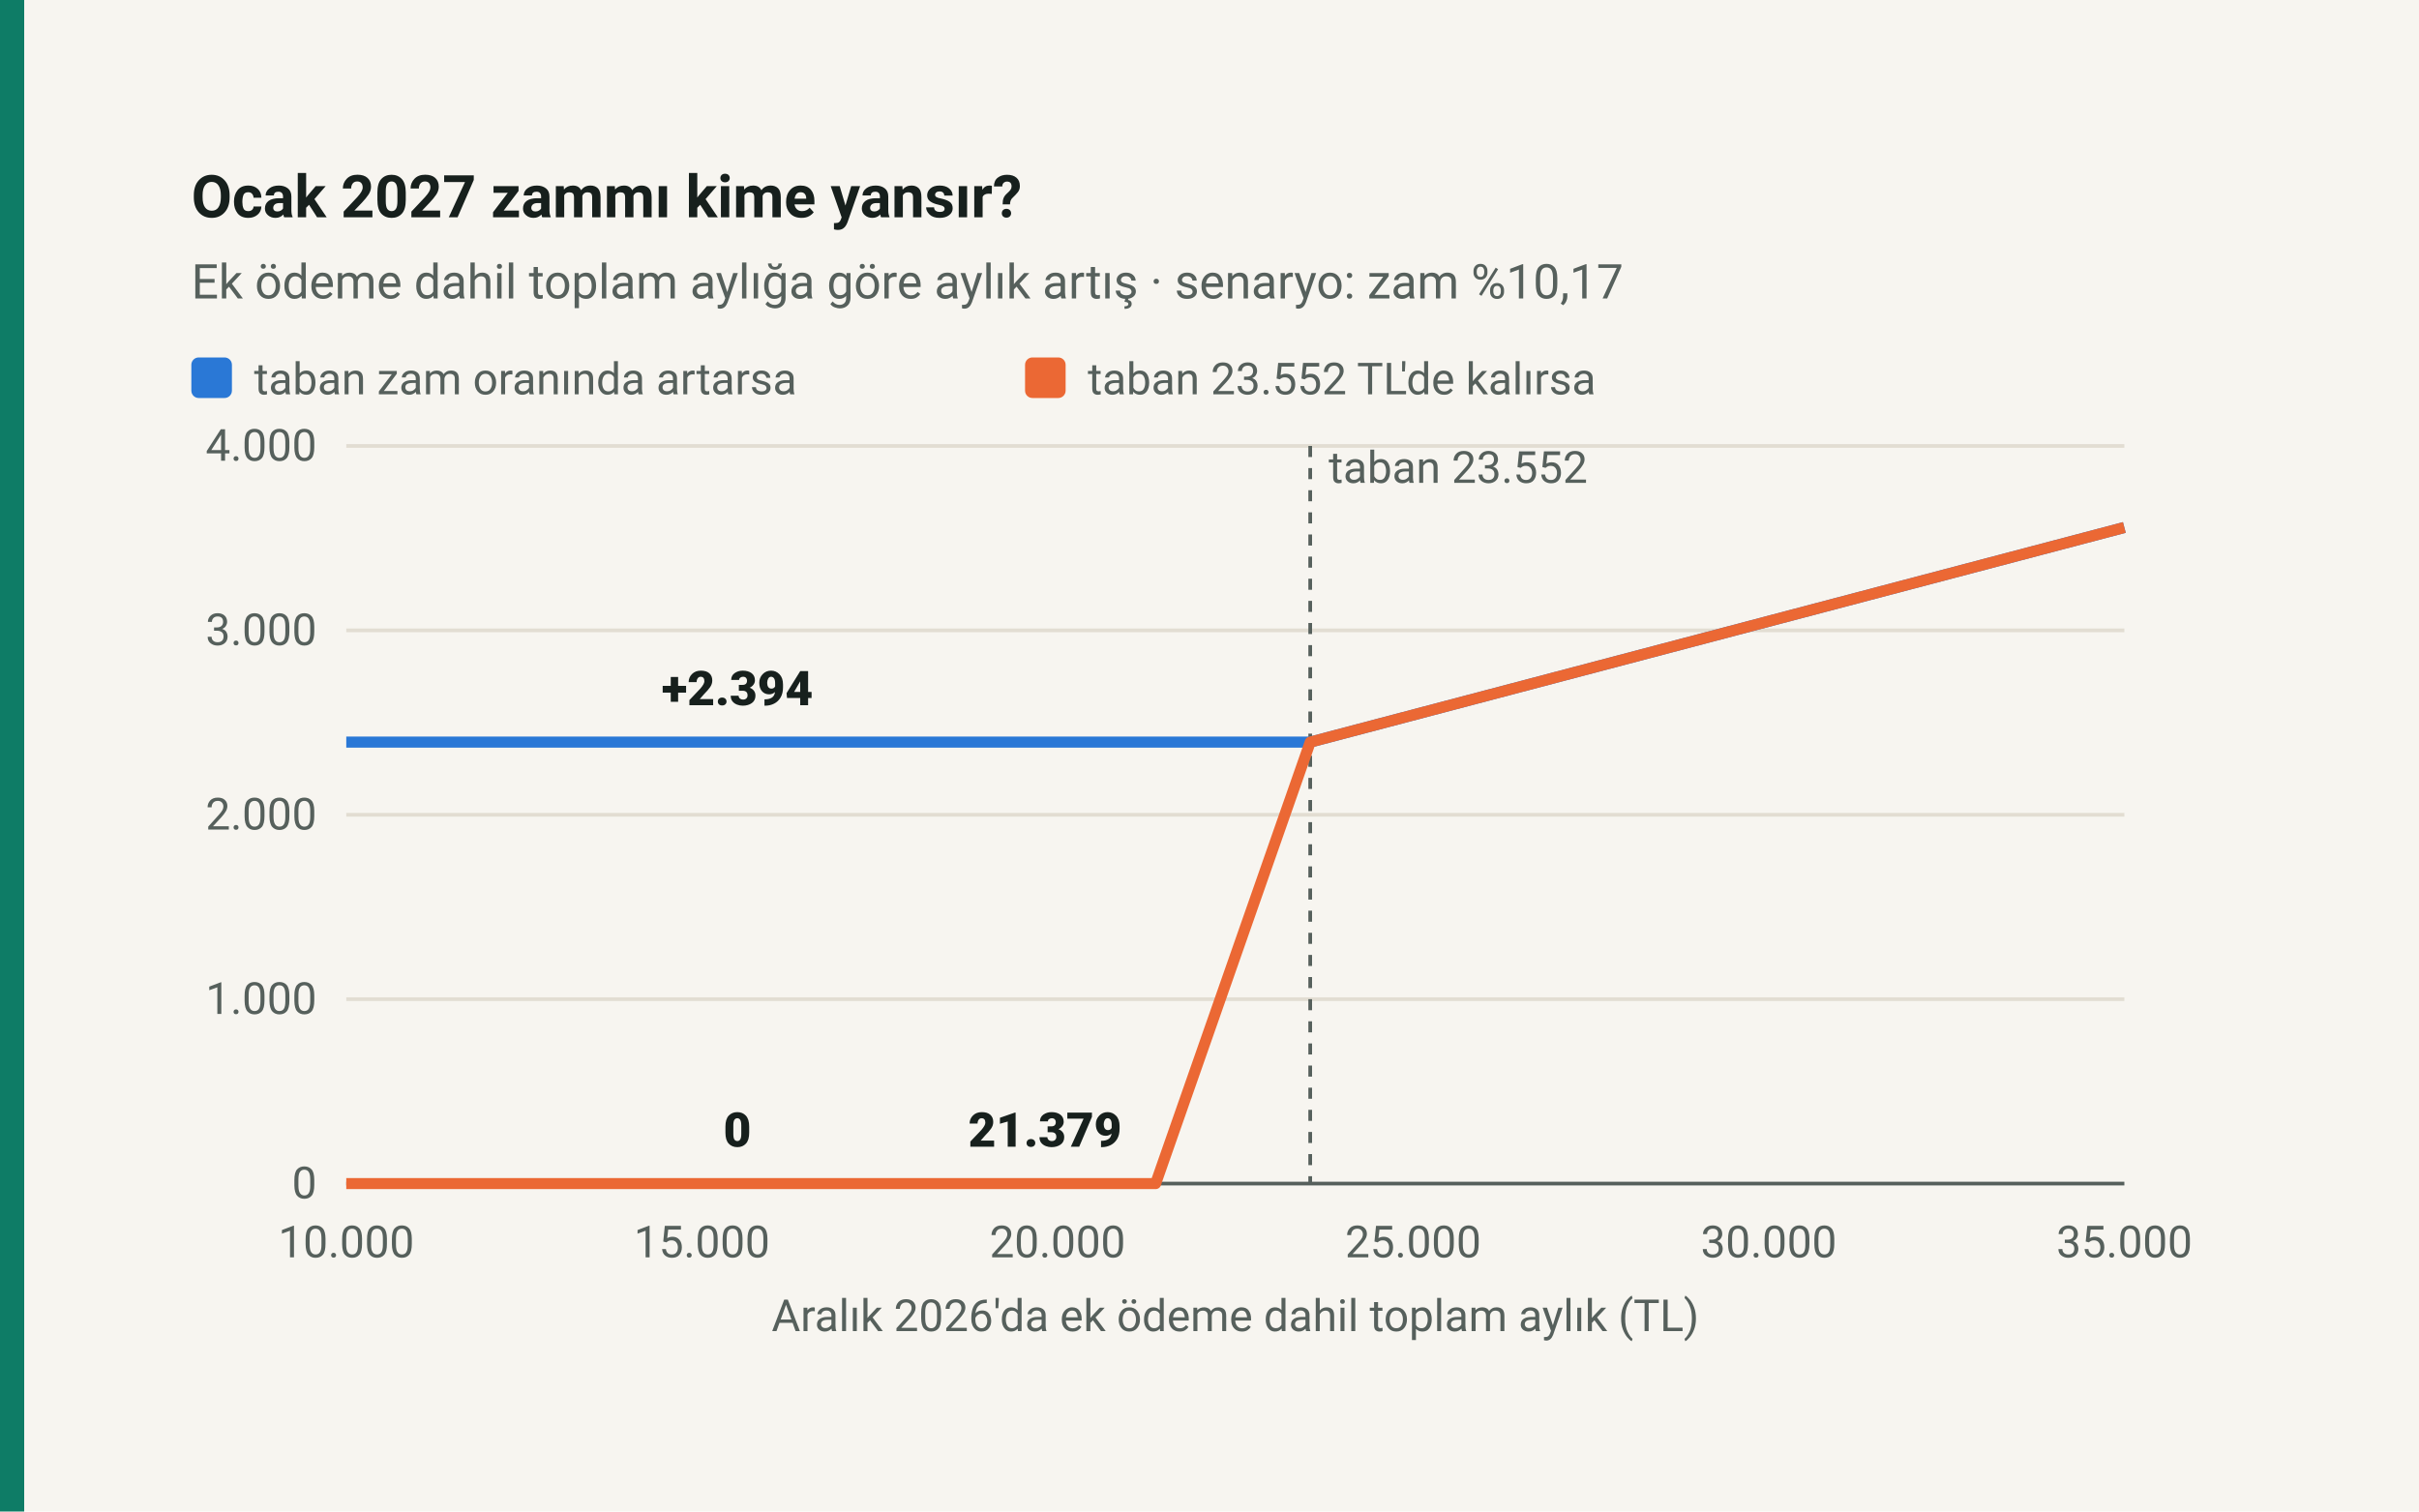
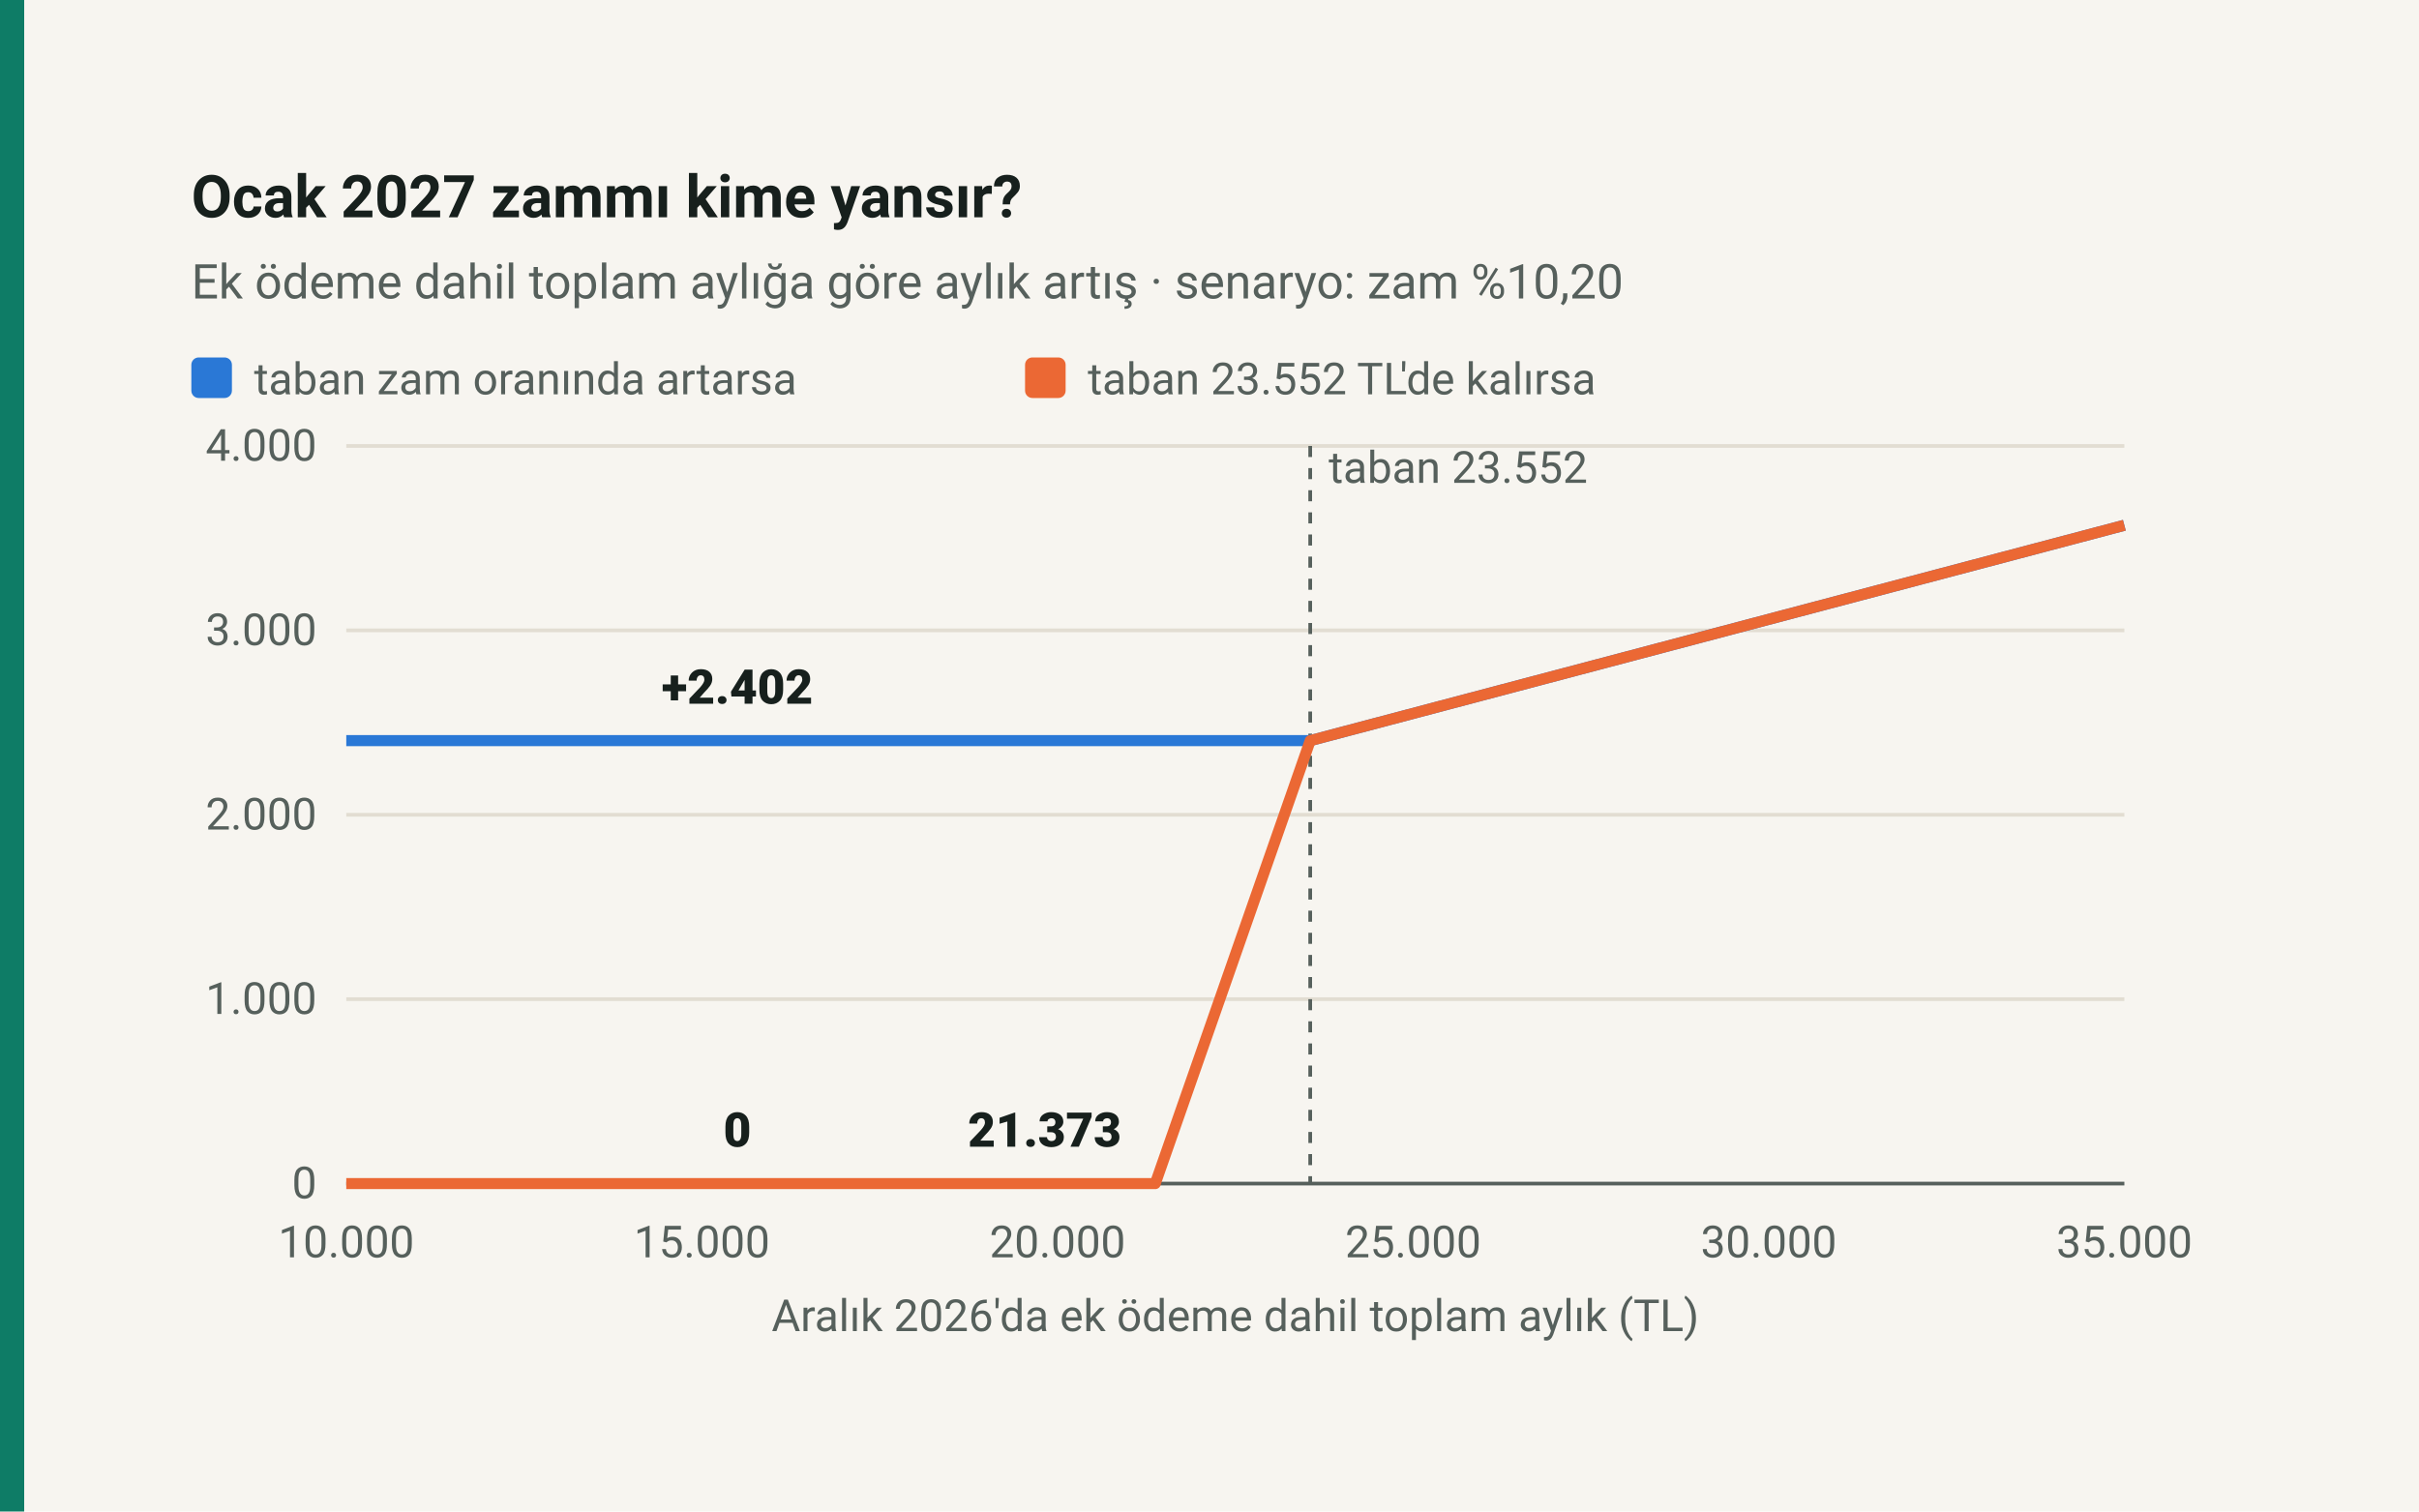
- <svg xmlns="http://www.w3.org/2000/svg" viewBox="0 0 800 500" width="800" height="500" role="img" aria-label="Taban 23.552 TL'de kalırsa toplam aylığı 21.379 TL'nin altında olana Ocak artışı sıfır; taban zam oranında artarsa tabandakiler de 2.394 TL artış alır.">
+ <svg xmlns="http://www.w3.org/2000/svg" viewBox="0 0 800 500" width="800" height="500" role="img" aria-label="Taban 23.552 TL'de kalırsa toplam aylığı 21.373 TL'nin altında olana Ocak artışı sıfır; taban zam oranında artarsa tabandakiler de 2.402 TL artış alır.">
  <style>text{font-family:"Segoe UI",-apple-system,BlinkMacSystemFont,Roboto,Helvetica,Arial,sans-serif}</style>
  <rect width="800" height="500" fill="#f7f5f0" />
  <rect width="8" height="500" fill="#0e7c66" />
  <svg x="34" y="30" width="732" height="440" viewBox="0 0 600 360">
    <text x="24" y="34" font-size="16" font-weight="700" fill="#17201d">Ocak 2027 zammı kime yansır?</text>
-     <text x="24" y="56" font-size="13" fill="#56605c">Ek ödeme dahil toplam aylığa göre aylık artış · senaryo: zam %10,17</text>
+     <text x="24" y="56" font-size="13" fill="#56605c">Ek ödeme dahil toplam aylığa göre aylık artış · senaryo: zam %10,20</text>
    <rect x="24" y="72" width="11" height="11" rx="2" fill="#2a78d6" />
    <text x="41" y="82" font-size="12" fill="#56605c">taban zam oranında artarsa</text>
    <rect x="250" y="72" width="11" height="11" rx="2" fill="#eb6834" />
    <text x="267" y="82" font-size="12" fill="#56605c">taban 23.552 TL'de kalırsa</text>
    <path d="M66 296.0 H548" stroke="#56605c" stroke-width="1" />
    <text x="58" y="300.0" font-size="12" fill="#56605c" text-anchor="end">0</text>
    <path d="M66 246.0 H548" stroke="#e2ddd2" stroke-width="1" />
    <text x="58" y="250.0" font-size="12" fill="#56605c" text-anchor="end">1.000</text>
    <path d="M66 196.0 H548" stroke="#e2ddd2" stroke-width="1" />
    <text x="58" y="200.0" font-size="12" fill="#56605c" text-anchor="end">2.000</text>
    <path d="M66 146.0 H548" stroke="#e2ddd2" stroke-width="1" />
    <text x="58" y="150.0" font-size="12" fill="#56605c" text-anchor="end">3.000</text>
    <path d="M66 96.0 H548" stroke="#e2ddd2" stroke-width="1" />
    <text x="58" y="100.0" font-size="12" fill="#56605c" text-anchor="end">4.000</text>
    <path d="M327.3 96 V296" stroke="#56605c" stroke-width="1" stroke-dasharray="3 3" />
    <text x="332.3" y="106" font-size="12" fill="#56605c">taban 23.552</text>
-     <path fill="none" stroke="#2a78d6" stroke-width="3" stroke-linejoin="round" d="M66.0 176.3 L285.4 176.3 L327.3 176.3 L548.0 118.1" />
-     <path fill="none" stroke="#eb6834" stroke-width="3" stroke-linejoin="round" d="M66.0 296.0 L285.4 296.0 L327.3 176.3 L548.0 118.1" />
-     <text x="172.0" y="166.3" font-size="13" font-weight="800" fill="#17201d" text-anchor="middle">+2.394</text>
+     <path fill="none" stroke="#2a78d6" stroke-width="3" stroke-linejoin="round" d="M66.0 175.9 L285.3 175.9 L327.3 175.9 L548.0 117.5" />
+     <path fill="none" stroke="#eb6834" stroke-width="3" stroke-linejoin="round" d="M66.0 296.0 L285.3 296.0 L327.3 175.9 L548.0 117.5" />
+     <text x="172.0" y="165.9" font-size="13" font-weight="800" fill="#17201d" text-anchor="middle">+2.402</text>
    <text x="172.0" y="286.0" font-size="13" font-weight="800" fill="#17201d" text-anchor="middle">0</text>
-     <text x="255.4" y="286.0" font-size="13" font-weight="800" fill="#17201d" text-anchor="middle">21.379</text>
+     <text x="255.3" y="286.0" font-size="13" font-weight="800" fill="#17201d" text-anchor="middle">21.373</text>
    <text x="66.0" y="316" font-size="12" fill="#56605c" text-anchor="middle">10.000</text>
    <text x="162.4" y="316" font-size="12" fill="#56605c" text-anchor="middle">15.000</text>
    <text x="258.8" y="316" font-size="12" fill="#56605c" text-anchor="middle">20.000</text>
    <text x="355.2" y="316" font-size="12" fill="#56605c" text-anchor="middle">25.000</text>
    <text x="451.6" y="316" font-size="12" fill="#56605c" text-anchor="middle">30.000</text>
    <text x="548.0" y="316" font-size="12" fill="#56605c" text-anchor="middle">35.000</text>
    <text x="307.0" y="336" font-size="12" fill="#56605c" text-anchor="middle">Aralık 2026'da ek ödeme dahil toplam aylık (TL)</text>
  </svg>
</svg>
